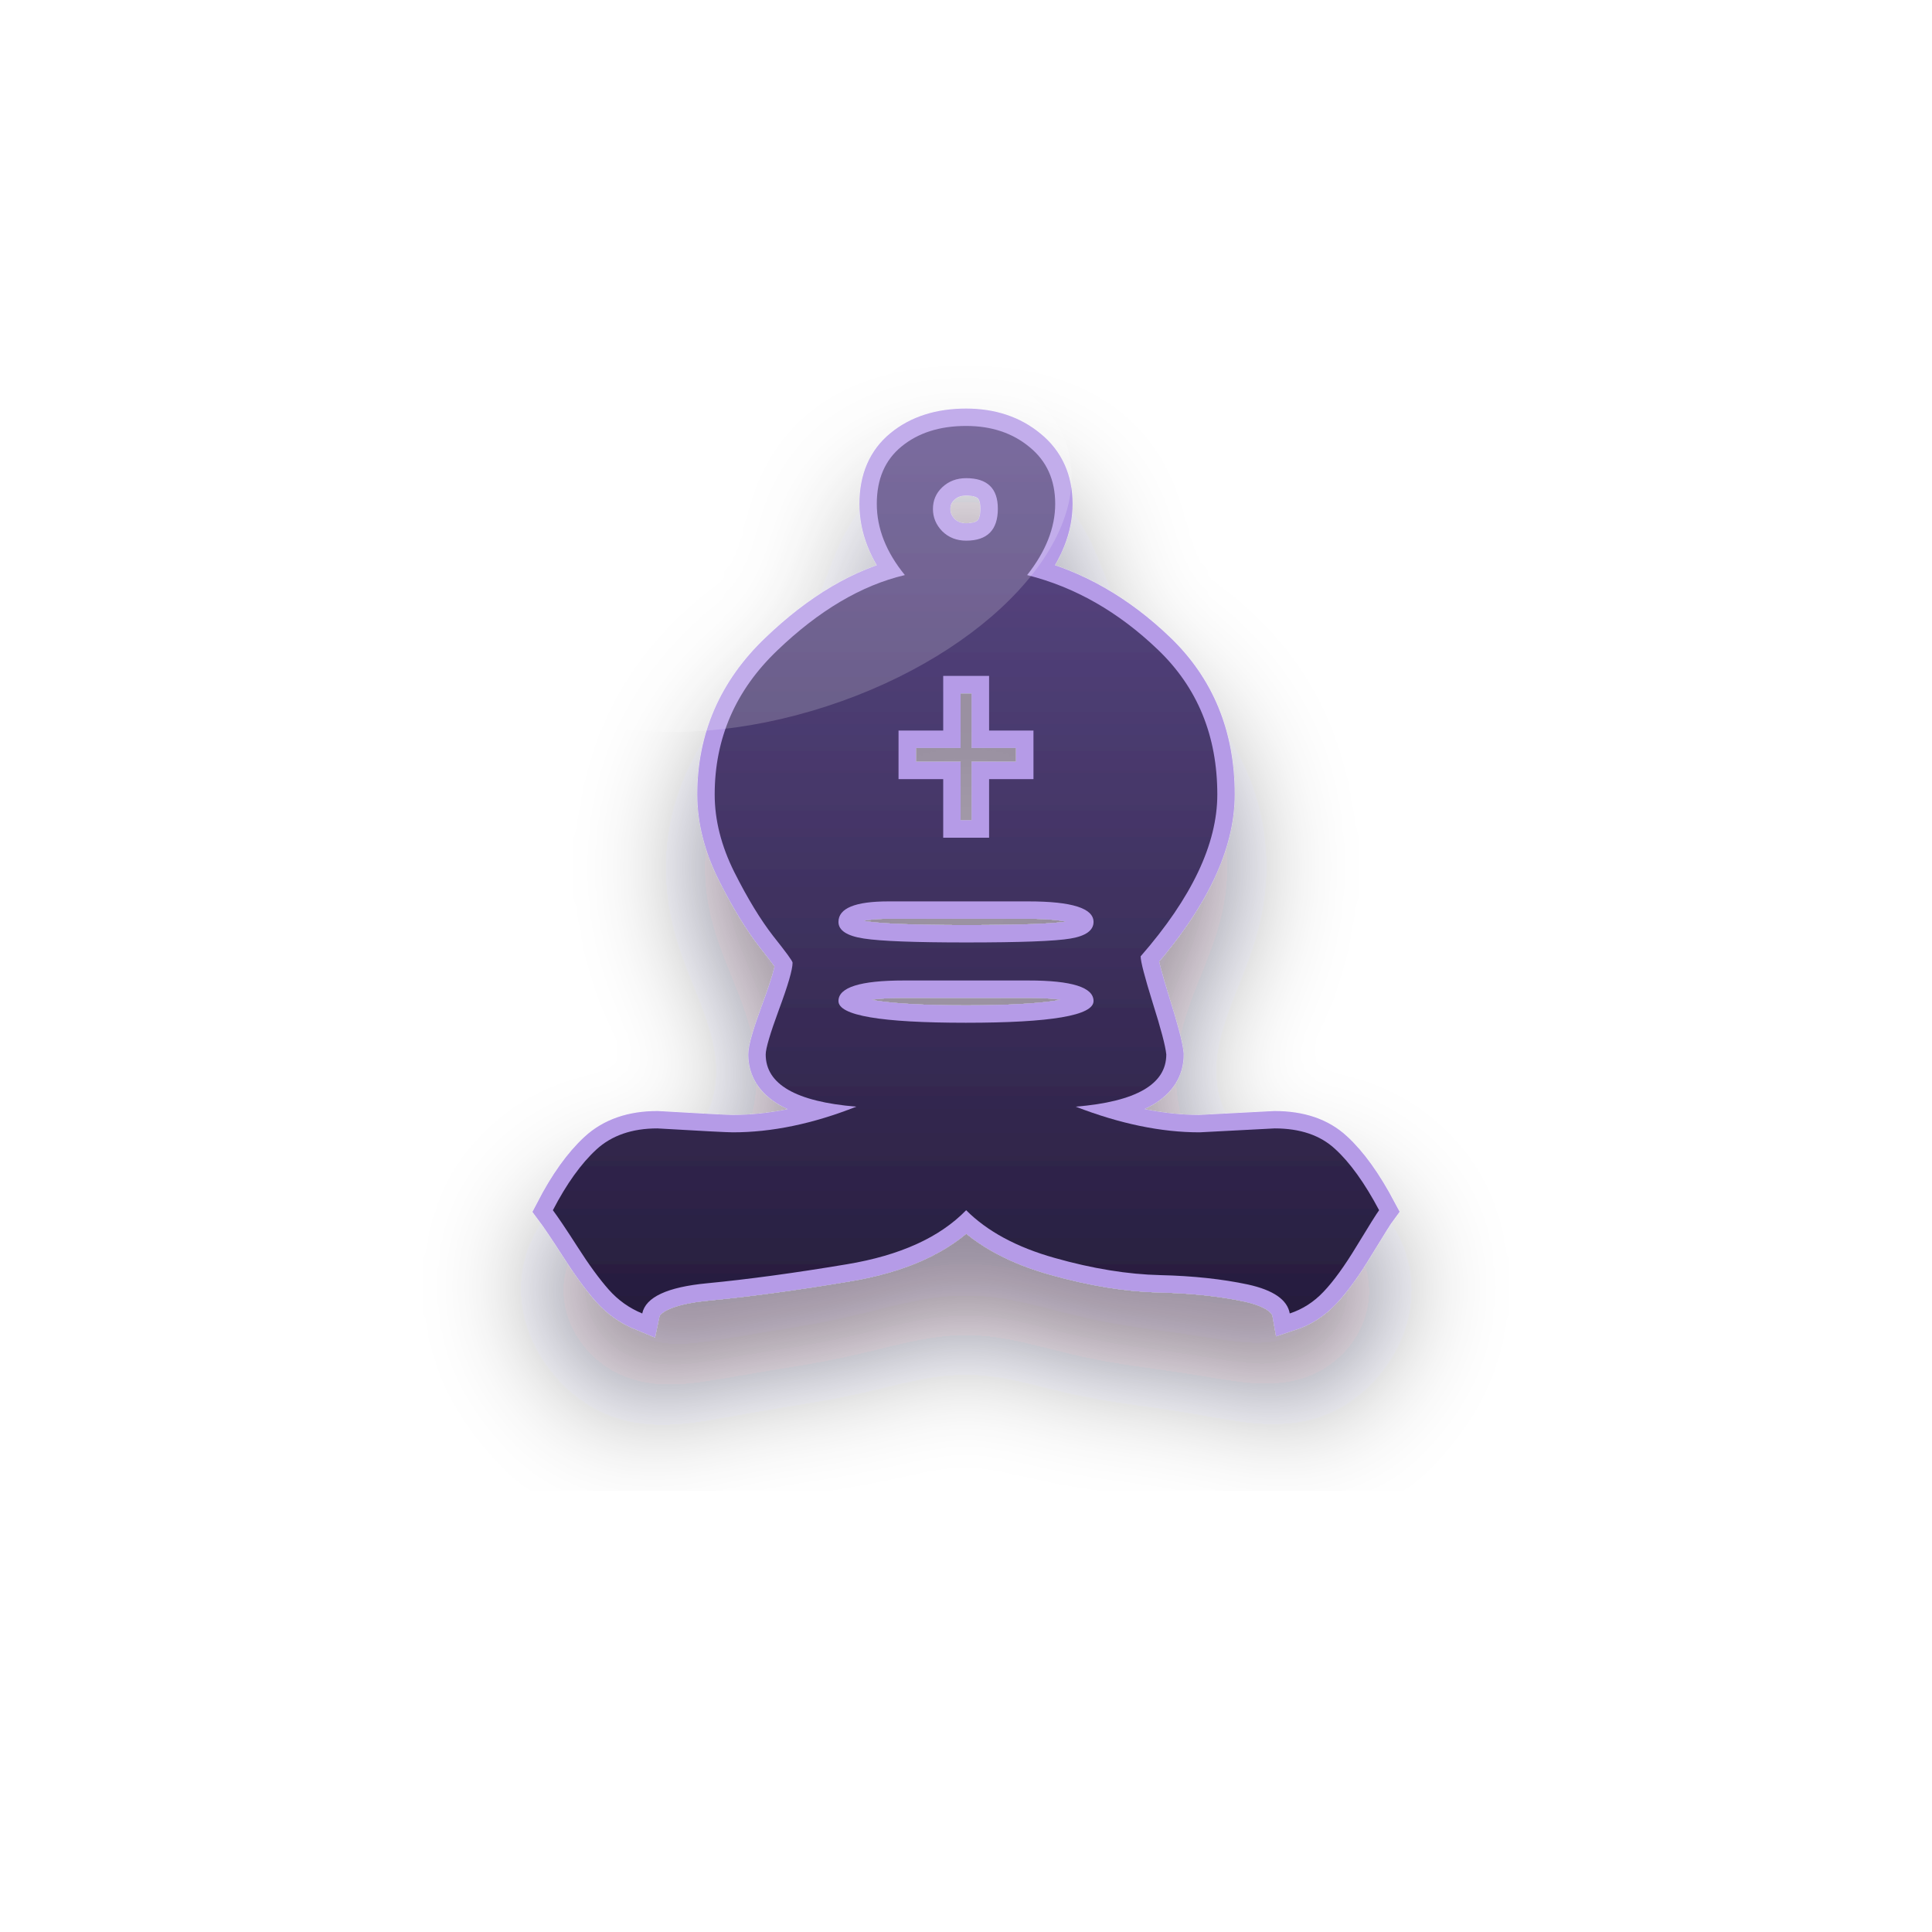
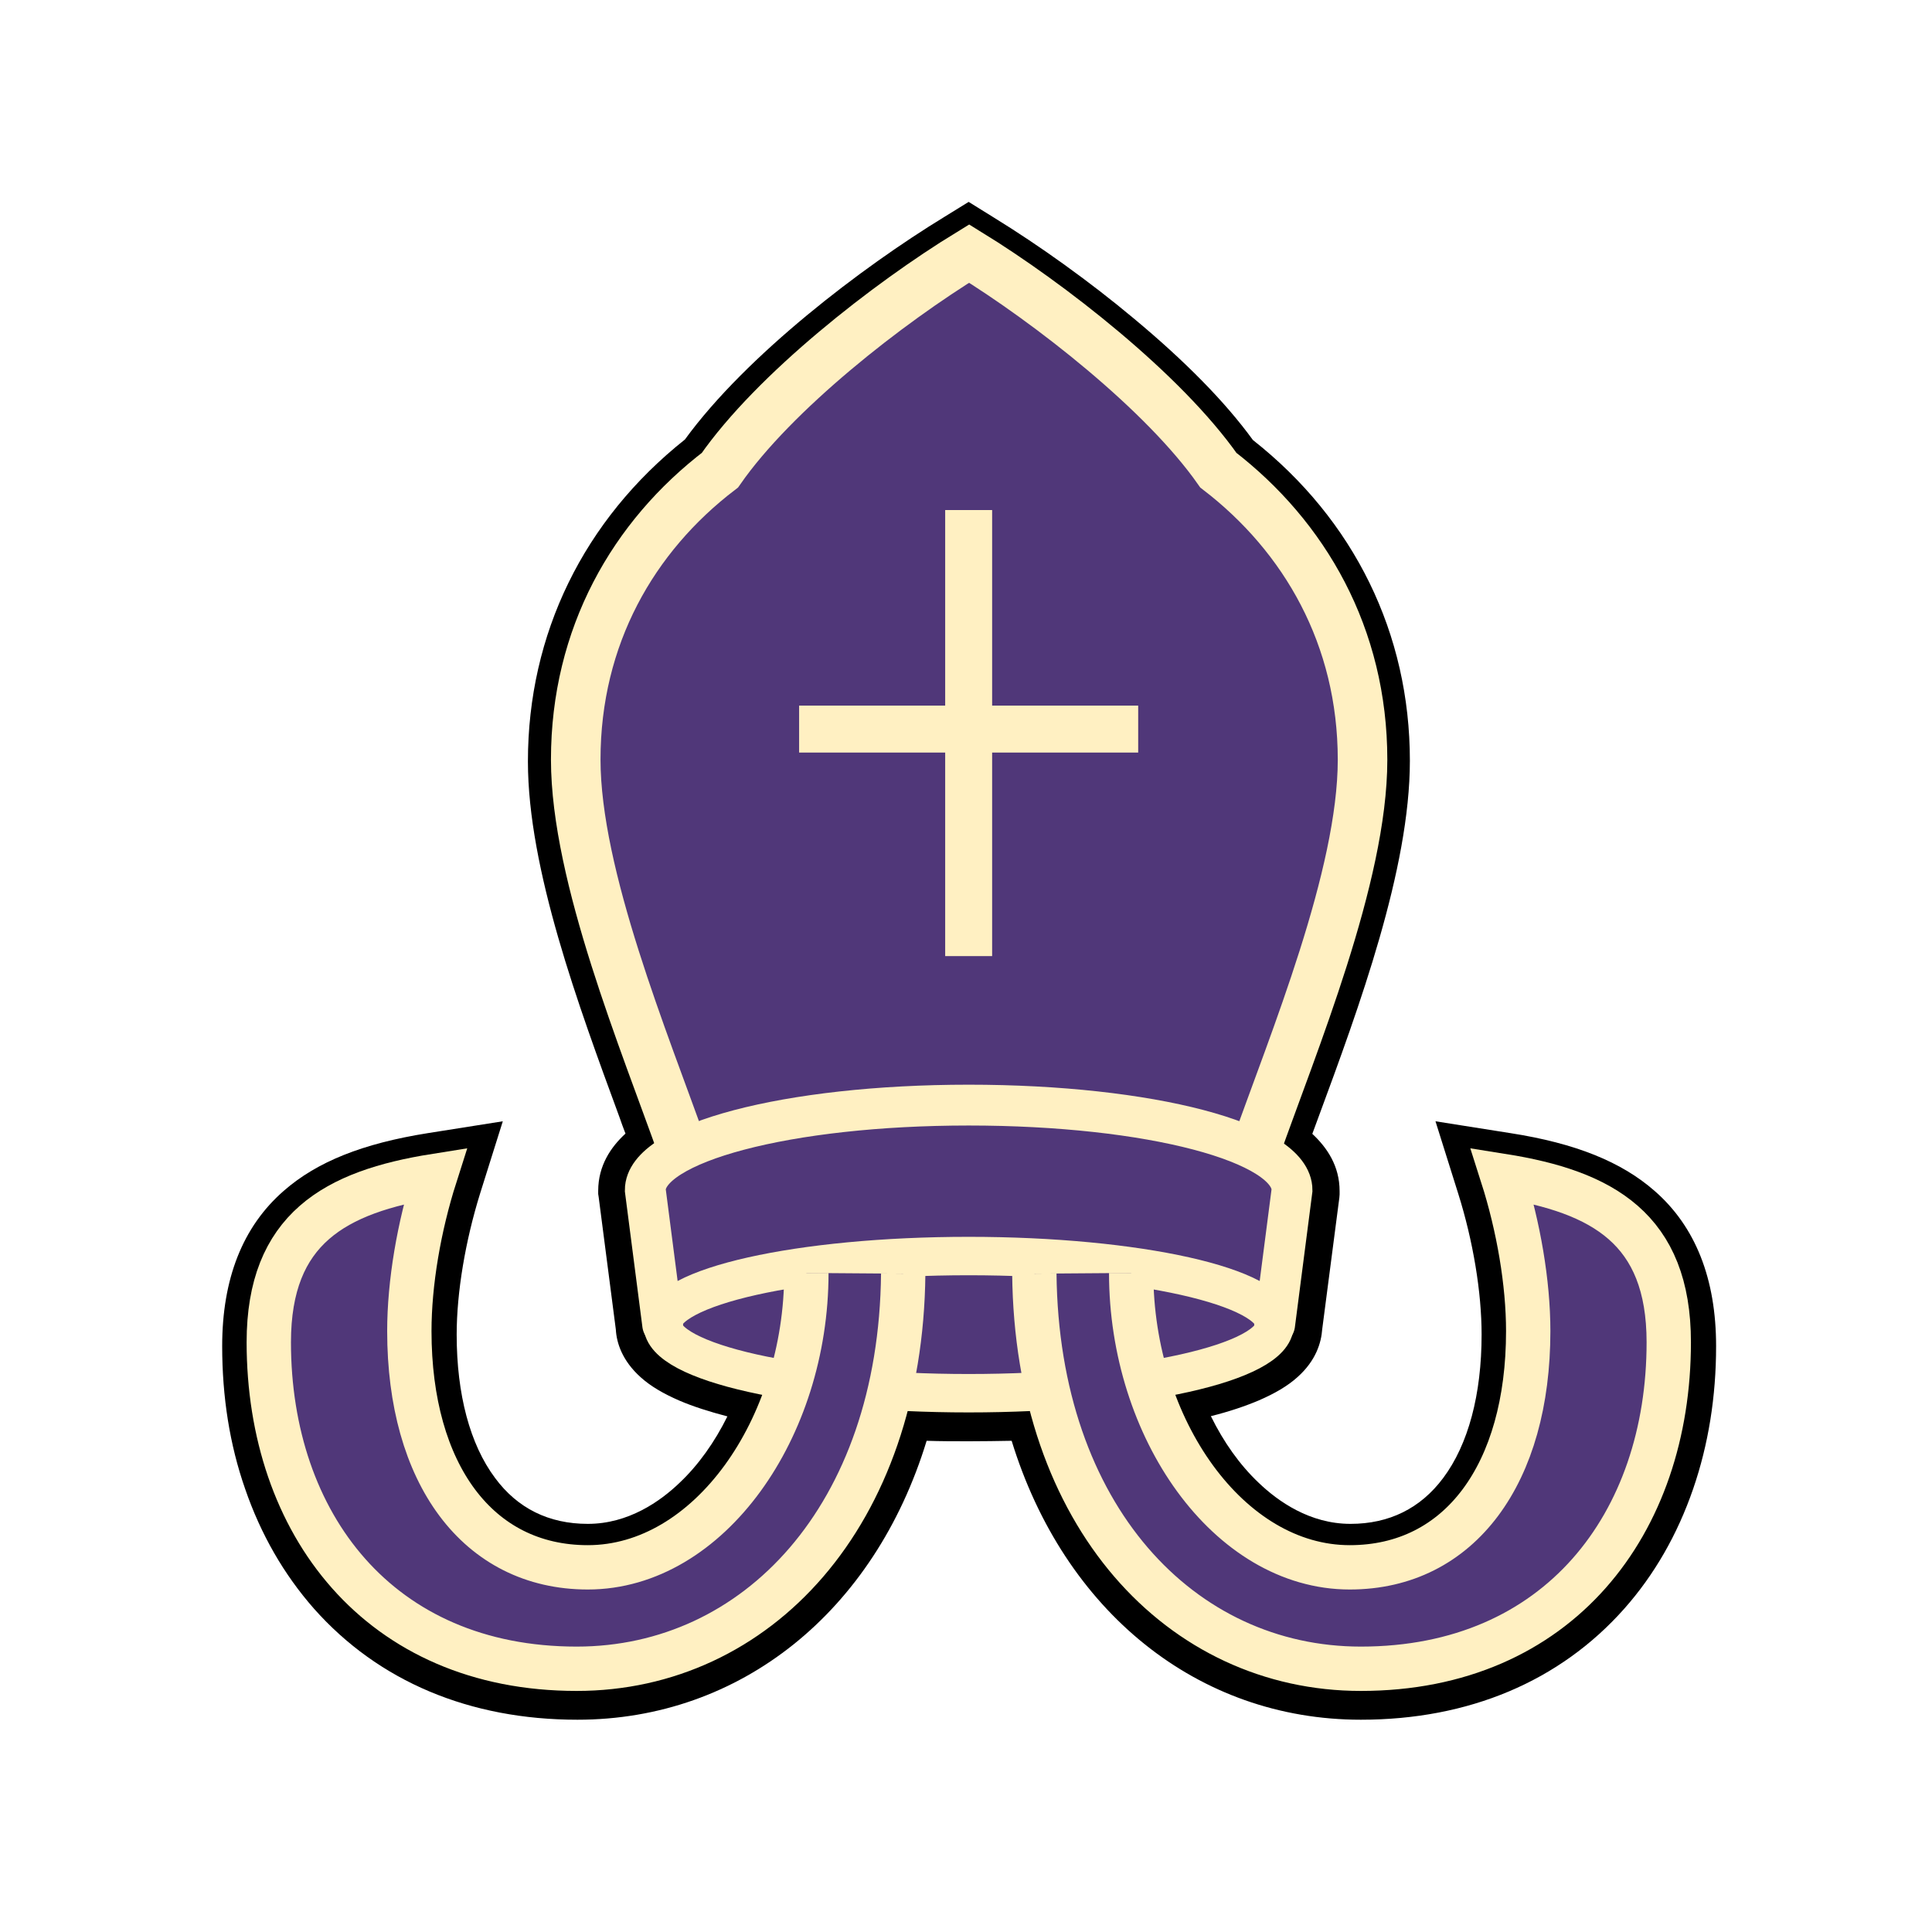
- <svg xmlns="http://www.w3.org/2000/svg" viewBox="0 0 100 100">
-   <defs>
-     <linearGradient id="g" x1="0" x2="0" y1="0" y2="1">
-       <stop offset="0%" stop-color="#5d4a89" />
-       <stop offset="100%" stop-color="#261d3d" />
-     </linearGradient>
-     <filter id="shadow" x="-20%" y="-20%" width="140%" height="140%">
-       <feDropShadow dx="0" dy="4" stdDeviation="3" flood-color="#140f22" flood-opacity="0.45" />
-     </filter>
-   </defs>
-   <circle cx="50" cy="50" r="46" fill="rgba(255,255,255,0.03)" />
-   <text x="50" y="66" text-anchor="middle" font-size="66" font-family="Georgia, 'Times New Roman', serif" fill="url(#g)" stroke="#b59be7" stroke-width="1.8" paint-order="stroke" filter="url(#shadow)">♝</text>
-   <ellipse cx="40" cy="28" rx="16" ry="9" fill="rgba(255,255,255,0.18)" transform="rotate(-18 40 28)" />
+ <svg xmlns="http://www.w3.org/2000/svg" version="1.1" id="Layer_1" x="0px" y="0px" width="800px" height="800px" viewBox="0 0 800 800" style="enable-background:new 0 0 800 800;" xml:space="preserve">
+   <g id="white_bishop">
+     <g id="silhouette_1_">
+       <path style="fill:#503779;" d="M238.9,701.8c-41.8,0-77-14.8-101.8-42.8c-22.9-25.8-35.5-62.1-35.5-102.2    c0-58.9,41.1-72.9,77.1-78.5l15.6-2.5l-4.8,15c-6.5,20.5-10.2,43-10.2,61.3c0,54.3,24.5,88.1,64.2,88.1    c29.5,0,57.2-24.2,71.4-61.1c-33-6.6-49.5-16.4-50.1-29.9l-7.3-55.7v-0.5c0-9.1,5.9-15.3,13.2-20.3c-1.6-4.4-3.3-9.1-5.1-13.8    c-16.6-44.9-37.3-100.8-37.3-143.6c0-50.2,22.1-95.1,62.3-126.5c22.9-32,69.2-68.5,105.3-90.6l5.1-3.1l5.1,3.1    c36,22,82.3,58.5,105.3,90.7c40.2,31.4,62.3,76.1,62.3,126c0,43-20.7,99.4-37.4,144.6c-1.7,4.5-3.3,9-4.9,13.2    c7.2,5,13.2,11.3,13.2,20.3v0.6l-7.2,55.5c-0.5,13.5-17,23.4-50,29.9c14.1,36.9,41.9,61.1,71.4,61.1c39.5,0,64.2-33.8,64.2-88.1    c0-18.5-3.7-40.8-10.2-61.3l-4.8-15l15.6,2.5c25.2,4,42.6,10.8,54.9,21.6c14.9,13.1,22.2,31.8,22.2,56.9    c0,40.1-12.6,76.4-35.5,102.2c-24.8,28-59.9,42.8-101.8,42.8c-65.4,0-118.6-45.1-137.4-115.8c-8.2,0.3-16.5,0.5-24.8,0.5    c-8.3,0-16.6-0.2-24.8-0.5C357.4,656.7,304.3,701.8,238.9,701.8z" />
+       <path d="M401.1,106.4c33.5,20.5,80.6,56.8,103.2,89.3C540.2,223.2,564,264,564,315c0,48.3-28.5,117.6-44.4,161.9l0,0    c9.7,5.4,15.2,10.2,15.2,16.2l-7.2,55.4c0,9.5-21,17.9-53.1,23.1c13.2,44.7,45.9,78.4,84.2,78.4c45.7,0,73.9-38.9,73.9-97.8    c0-20-4-43.3-10.7-64.3c41.5,6.6,68.9,21.9,68.9,68.9c0,75-45.6,135.2-127.5,135.2c-62,0-113.6-43.6-129.9-116.1    c-10.4,0.6-21.2,1-32.4,1c-11.2,0-22-0.3-32.4-1C352.4,648.4,300.6,692,238.6,692c-82,0-127.5-60.3-127.5-135.2    c0-47,27.4-62.4,68.9-68.9c-6.6,21-10.7,44.4-10.7,64.3c0,59,28.1,97.8,73.9,97.8c38.3,0,71.1-33.7,84.2-78.4    c-32.2-5.2-53.1-13.5-53.1-23L267,493c0-5.9,5.5-10.8,15.2-16.2l0,0c-15.8-44.3-44.4-113.3-44.4-161.6c0-51,23.9-92.2,59.7-119.7    C320.5,163.1,367.6,127,401.1,106.4 M401.1,83.6l-10.2,6.3C357,110.6,309.1,147,283.6,182c-41.9,33.3-65,80.5-65,133.3    c0,44.6,21,101.3,37.8,147c0.9,2.5,1.7,4.9,2.6,7.1c-6,5.5-11.3,13.2-11.3,23.7v1.3l0.2,1.3l7.1,54.8c0.3,5.5,2.6,12.9,10.3,19.8    c4.1,3.7,9.4,6.8,16.1,9.7c5.6,2.4,12.2,4.5,19.8,6.5c-5.3,10.7-12,20.1-19.7,27.4c-8.1,7.8-21.3,17.1-38.1,17.1    c-16.1,0-29.1-6.4-38.4-19c-10.4-13.9-15.9-34.6-15.9-59.4c0-17.5,3.6-38.8,9.7-58.4l9.4-29.9l-31,4.9    c-27.1,4.3-46,11.9-59.7,23.9c-17,14.8-25.5,36.4-25.5,64.3c0,21,3.1,40.8,9.5,59.1c6.5,18.9,16.1,35.5,28.5,49.6    c26.7,30.1,64.4,46,109.1,46c67.6,0,123-44.8,144.6-115.5c5.8,0.2,11.7,0.2,17.6,0.2c5.9,0,11.8-0.1,17.6-0.2    c21.7,70.6,77,115.5,144.6,115.5c44.7,0,82.4-15.9,109.1-46c12.4-14,22-30.7,28.5-49.6c6.3-18.3,9.5-38.1,9.5-59.1    c0-27.8-8.5-49.5-25.5-64.3c-13.7-12-32.7-19.7-59.7-23.9l-31-4.9l9.4,29.9c6.2,19.7,9.7,40.9,9.7,58.4c0,24.8-5.5,45.5-15.9,59.4    c-9.4,12.6-22.4,19-38.4,19c-16.8,0-30-9.3-38.1-17.1c-7.7-7.3-14.4-16.7-19.7-27.5c7.6-1.9,14.1-4.1,19.8-6.5    c6.7-2.9,12-6,16.1-9.7c7.7-6.9,9.8-14.3,10.2-19.8l7.1-54.5l0.1-1.3v-1.4c0-10.5-5.3-18.1-11.3-23.7c0.8-2.2,1.6-4.3,2.4-6.5    c17-46,38-103.1,38-148c0-52.6-23-99.7-65-132.8c-11.4-15.7-28-32.6-49.4-50.4c-18.2-15.2-38.8-30-58-41.8L401.1,83.6L401.1,83.6z    " />
+     </g>
+     <g id="bottom_2_">
+       <path style="fill:none;stroke:#fff0c2;stroke-width:16.906;stroke-linecap:round;stroke-miterlimit:10;" d="M527.8,548.5    l7.2-55.7c0-19.7-58.9-35.2-133.9-35.2c-75.1,0-133.9,15.7-133.9,35.2l7.2,55.7" />
+       <ellipse style="fill:none;stroke:#fff0c2;stroke-width:15.911;stroke-linecap:round;stroke-miterlimit:10;" cx="401.1" cy="548.5" rx="126.7" ry="28.4" />
+     </g>
+     <g id="legs_3_">
+       <path id="_x31__8_" style="fill:#503779;stroke:#fff0c2;stroke-width:18.36;stroke-miterlimit:10;" d="M333.9,527.1    c0,64.4-40.4,121.9-90.5,121.9c-45.7,0-73.9-38.9-73.9-97.8c0-20,4-43.3,10.7-64.3c-41.5,6.6-68.9,21.9-68.9,68.9    c0,75,45.6,135.2,127.5,135.2c74.5,0,134.2-63.2,135.2-163.6" />
+       <path id="_x31__2_" style="fill:#503779;stroke:#fff0c2;stroke-width:18.36;stroke-miterlimit:10;" d="M468.4,527.1    c0,64.4,40.4,121.9,90.5,121.9c45.7,0,73.9-38.9,73.9-97.8c0-20-4-43.3-10.7-64.3c41.5,6.6,68.9,21.9,68.9,68.9    c0,75-45.6,135.2-127.5,135.2c-74.5,0-134.2-63.2-135.2-163.6" />
+       <path id="_x32__old_1_" style="display:none;fill:#503779;stroke:#fff0c2;stroke-width:18.36;stroke-miterlimit:10;" d="    M470.4,527.1c0,62.3,27.5,122.3,84.5,122.3c45.9,0,74.5-36.1,74.5-93.2c0-19.9-1.9-49.1-8.6-70.4c35.7,2.7,58.4,13.3,68.3,37.2    c7.3,18,8.1,54.9-3.8,87.3c-19.5,52.8-64.6,87.3-119.4,87.3c-82.6,0-134.6-69.6-135.5-170.1" />
+     </g>
+     <path id="top_8_" style="fill:none;stroke:#fff0c2;stroke-width:20.52;stroke-miterlimit:10;" d="M519.8,476.2   c15.8-44.7,44.4-113.3,44.4-161.6c0-51-23.9-92.4-59.7-119.9c-22.7-32.4-69.9-69.2-103.2-89.7c-33.5,20.5-80.6,57.2-103.2,89.7   c-35.9,27.4-59.7,68.8-59.7,119.8c0,48.3,28.6,117,44.4,161.7" />
+     <g id="cross_5_">
+       <line style="fill:none;stroke:#fff0c2;stroke-width:19.44;stroke-miterlimit:10;" x1="401.1" y1="211.2" x2="401.1" y2="395.9" />
+       <line style="fill:none;stroke:#fff0c2;stroke-width:19.44;stroke-miterlimit:10;" x1="330.9" y1="301.9" x2="471.3" y2="301.9" />
+     </g>
+   </g>
</svg>
